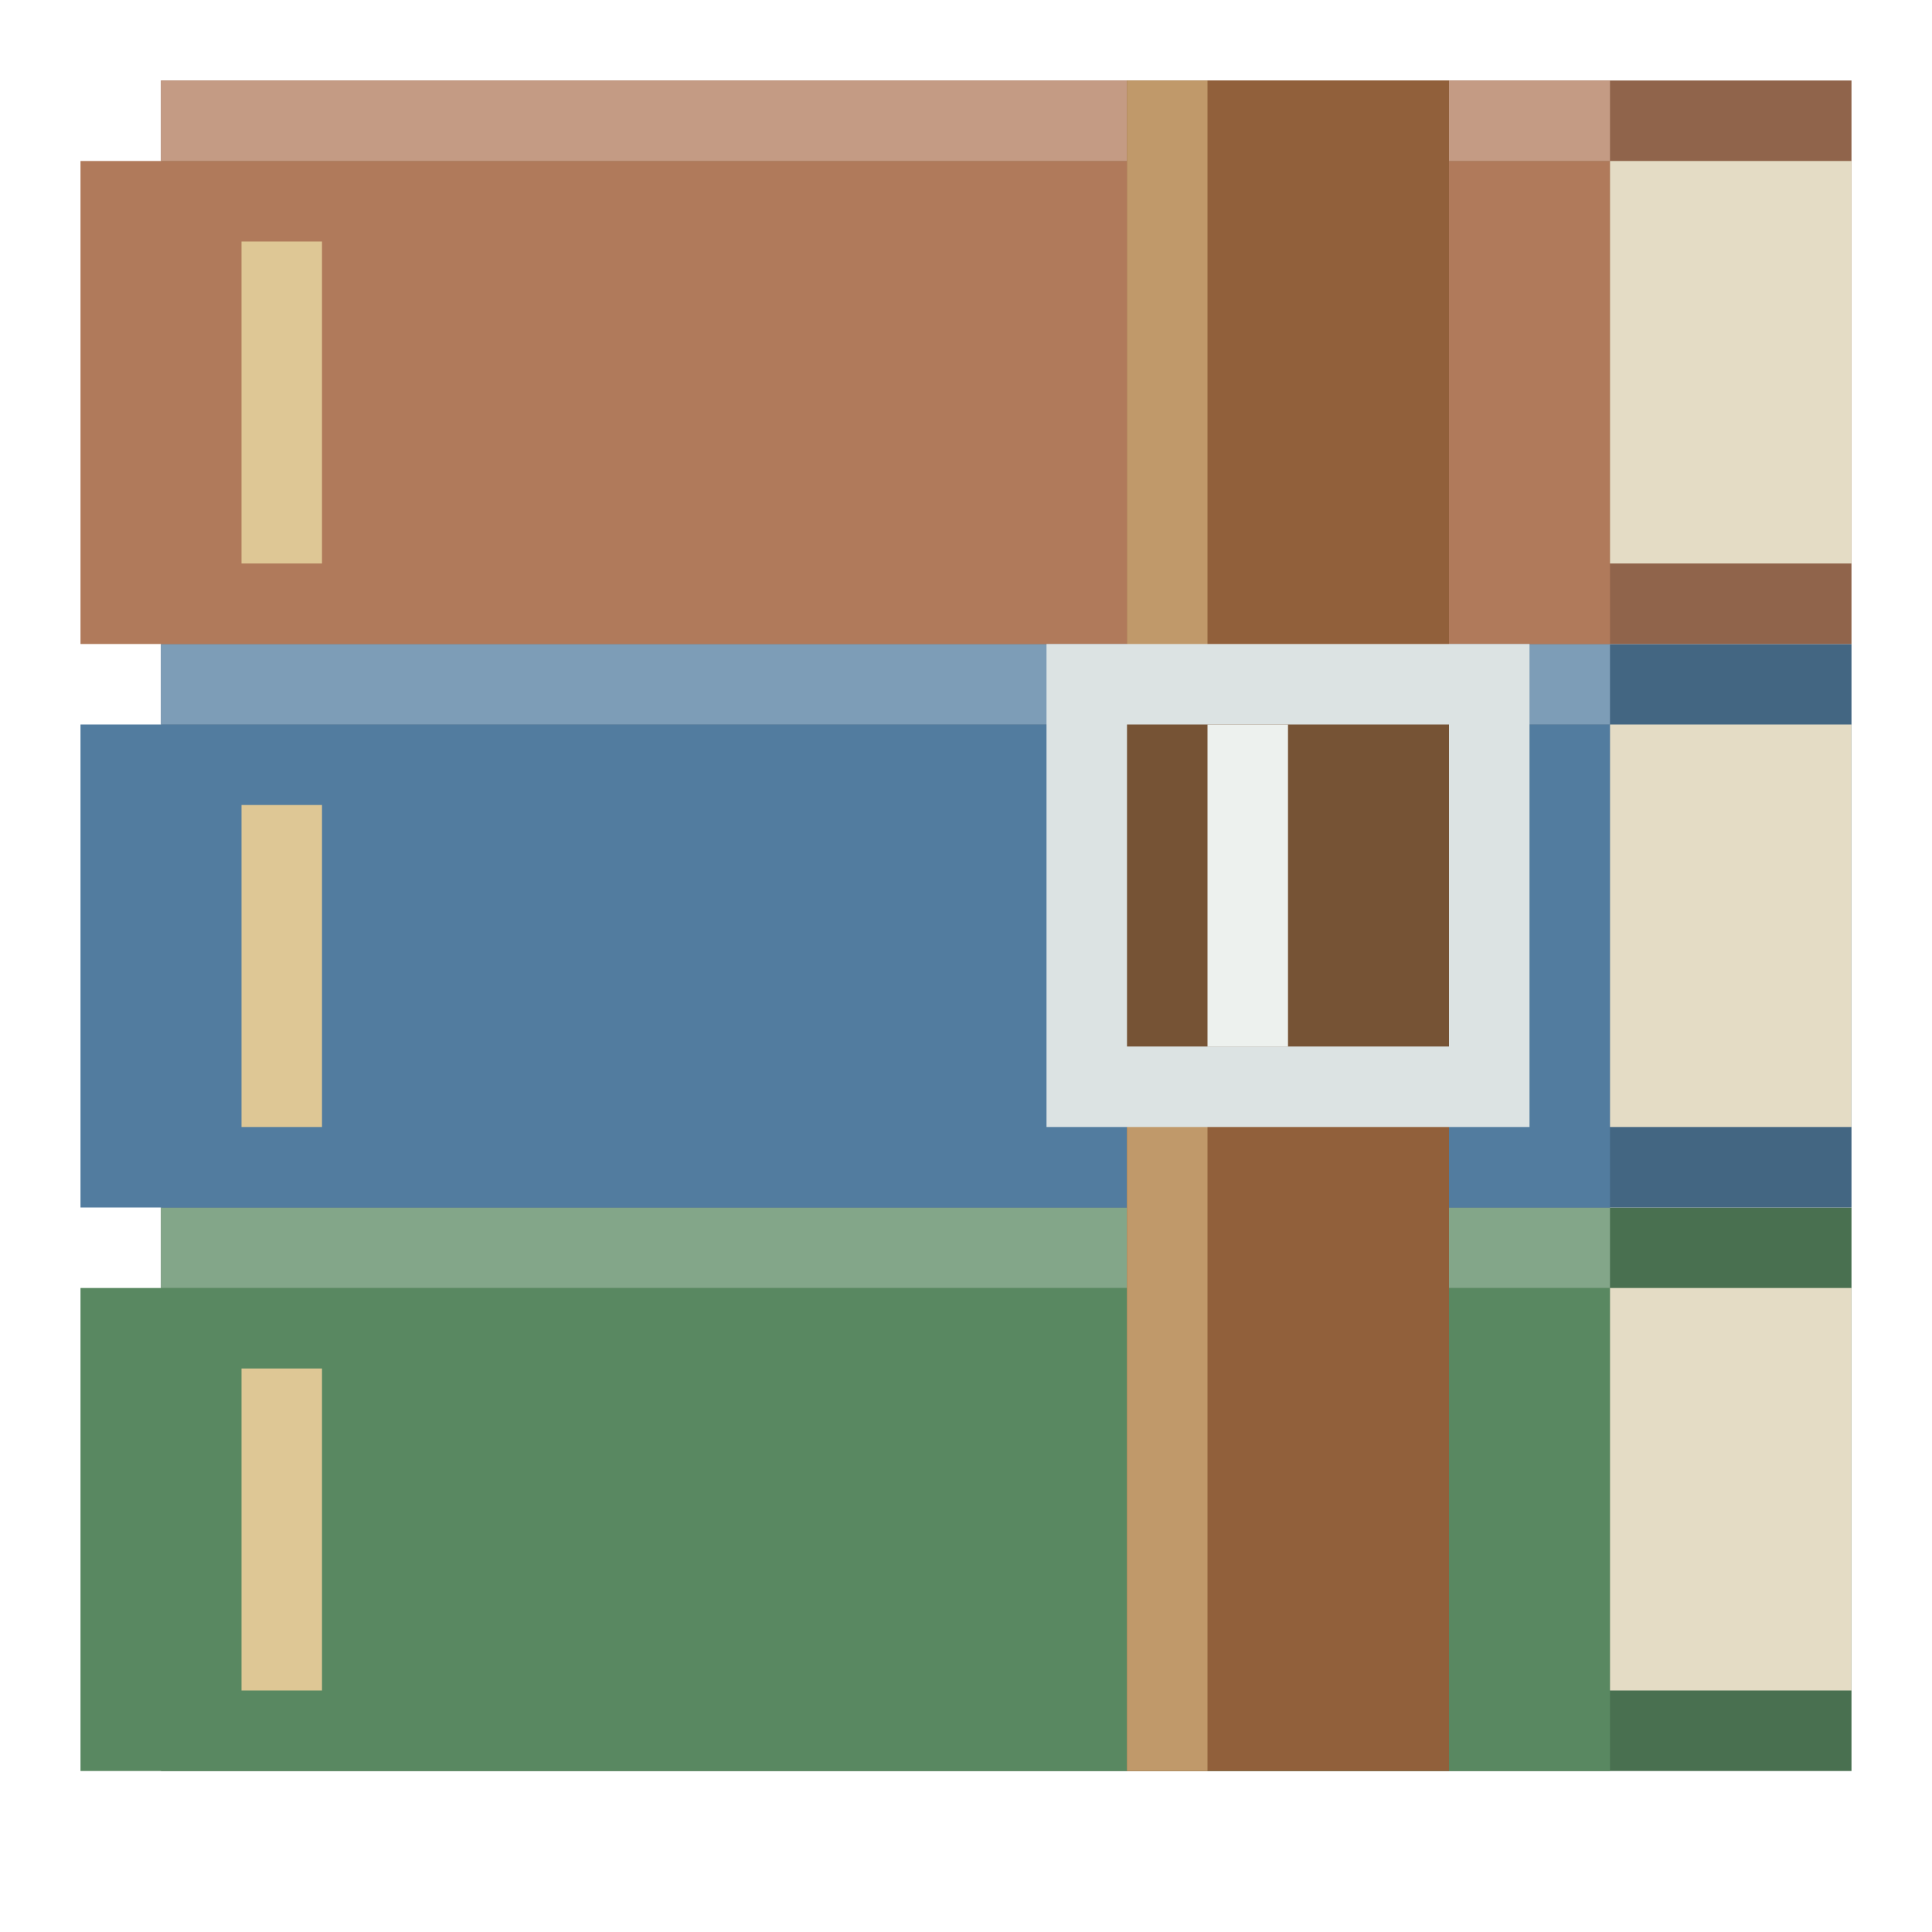
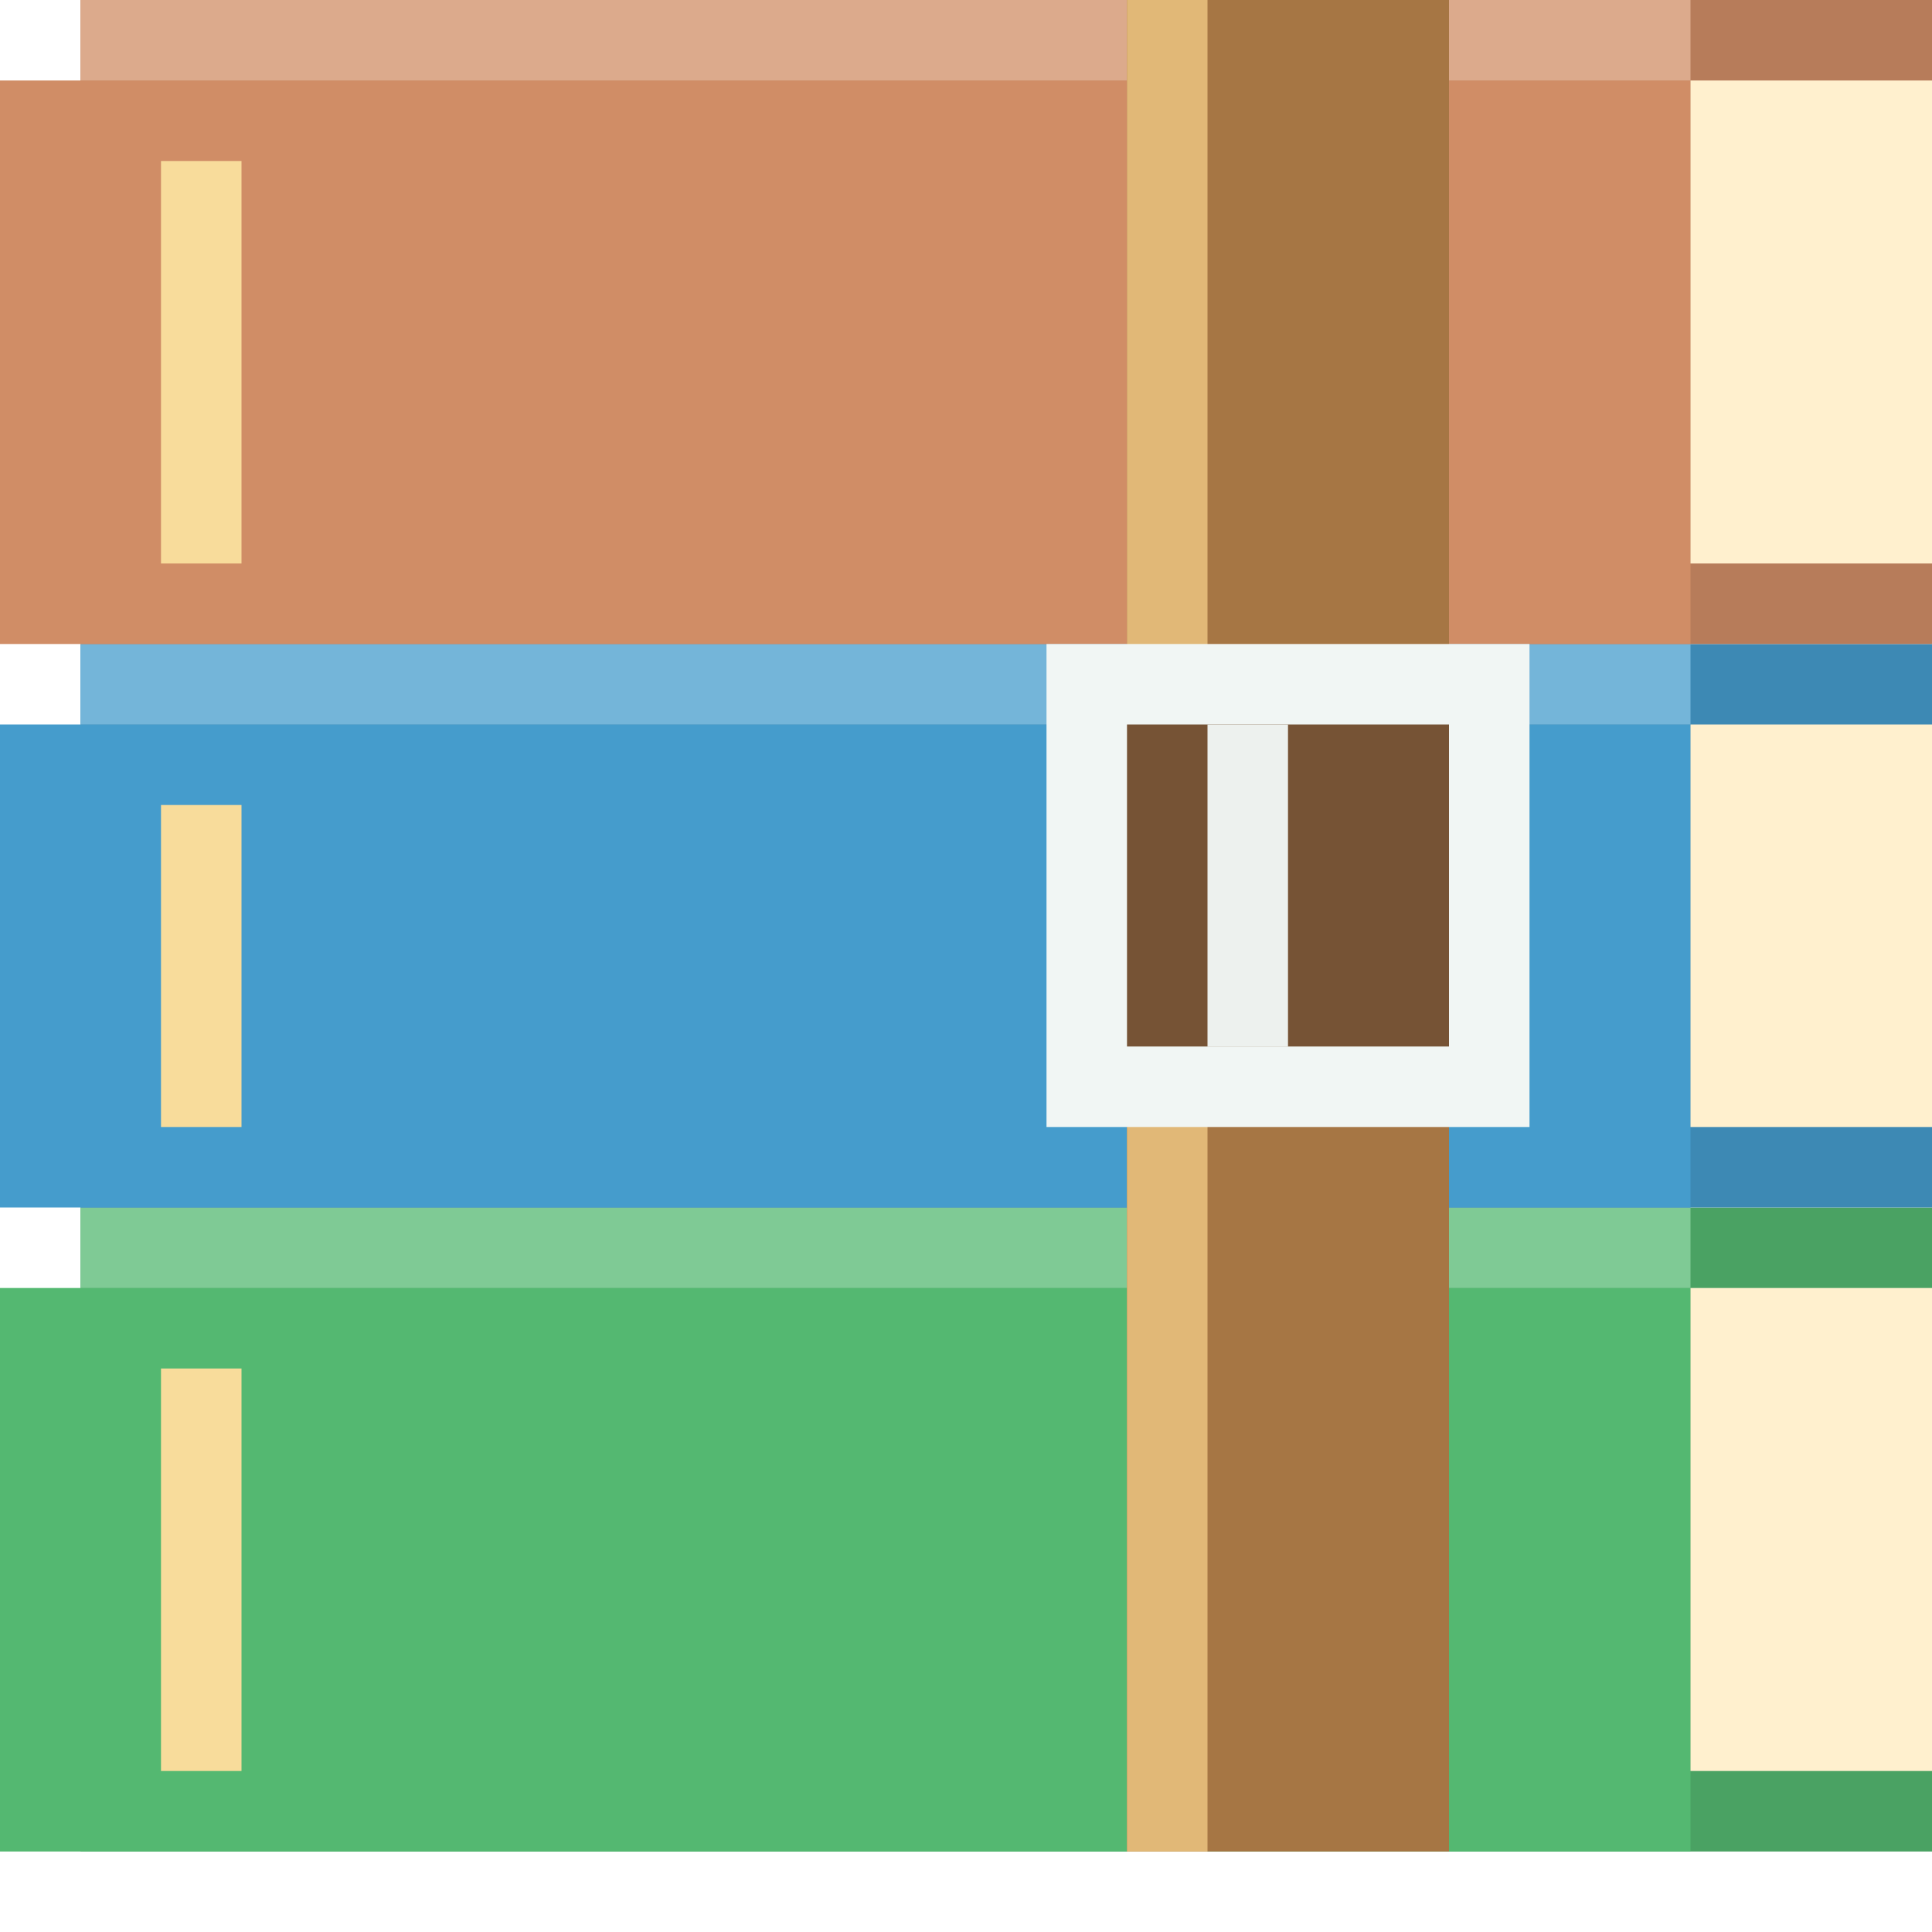
<svg xmlns="http://www.w3.org/2000/svg" width="24" height="24" viewBox="0 0 24 24">
  <defs />
-   <path fill="#497050" stroke="none" d="M 2 15 L 23 15 L 23 22 L 2 22 Z" />
-   <path fill="#598861" stroke="none" d="M 1 16 L 20 16 L 20 22 L 1 22 Z" />
-   <path fill="#83a689" stroke="none" d="M 2 15 L 20 15 L 20 16 L 2 16 Z" />
-   <path fill="#e4dcc5" stroke="none" d="M 20 16 L 23 16 L 23 21 L 20 21 Z" />
-   <path fill="#dec795" stroke="none" d="M 3 17 L 4 17 L 4 21 L 3 21 Z" />
-   <path fill="#436682" stroke="none" d="M 2 8 L 23 8 L 23 15 L 2 15 Z" />
-   <path fill="#527c9f" stroke="none" d="M 1 9 L 20 9 L 20 15 L 1 15 Z" />
-   <path fill="#7d9db7" stroke="none" d="M 2 8 L 20 8 L 20 9 L 2 9 Z" />
-   <path fill="#e4dcc5" stroke="none" d="M 20 9 L 23 9 L 23 14 L 20 14 Z" />
-   <path fill="#dec795" stroke="none" d="M 3 10 L 4 10 L 4 14 L 3 14 Z" />
-   <path fill="#90644b" stroke="none" d="M 2 1 L 23 1 L 23 8 L 2 8 Z" />
-   <path fill="#b07a5b" stroke="none" d="M 1 2 L 20 2 L 20 8 L 1 8 Z" />
-   <path fill="#c49b84" stroke="none" d="M 2 1 L 20 1 L 20 2 L 2 2 Z" />
-   <path fill="#e4dcc5" stroke="none" d="M 20 2 L 23 2 L 23 7 L 20 7 Z" />
-   <path fill="#dec795" stroke="none" d="M 3 3 L 4 3 L 4 7 L 3 7 Z" />
-   <path fill="#91603b" stroke="none" d="M 14 1 L 18 1 L 18 22 L 14 22 Z" />
-   <path fill="#c0996a" stroke="none" d="M 14 1 L 15 1 L 15 22 L 14 22 Z" />
-   <path fill="#dce3e3" stroke="none" d="M 13 8 L 19 8 L 19 14 L 13 14 Z" />
+   <path fill="#4aa263" stroke="none" d="M 1 15 L 24 15 L 24 23 L 1 23 Z" />
+   <path fill="#54b871" stroke="none" d="M 0 16 L 21 16 L 21 23 L 0 23 Z" />
+   <path fill="#7fca95" stroke="none" d="M 1 15 L 21 15 L 21 16 L 1 16 Z" />
+   <path fill="#fff0ce" stroke="none" d="M 21 16 L 24 16 L 24 22 L 21 22 Z" />
+   <path fill="#f8dc9b" stroke="none" d="M 2 17 L 3 17 L 3 22 L 2 22 Z" />
+   <path fill="#3d89b4" stroke="none" d="M 1 8 L 24 8 L 24 15 L 1 15 Z" />
+   <path fill="#459ccc" stroke="none" d="M 0 9 L 21 9 L 21 15 L 0 15 Z" />
+   <path fill="#74b5d9" stroke="none" d="M 1 8 L 21 8 L 21 9 L 1 9 Z" />
+   <path fill="#fff0ce" stroke="none" d="M 21 9 L 24 9 L 24 14 L 21 14 Z" />
+   <path fill="#f8dc9b" stroke="none" d="M 2 10 L 3 10 L 3 14 L 2 14 Z" />
+   <path fill="#b77c5a" stroke="none" d="M 1 0 L 24 0 L 24 8 L 1 8 Z" />
+   <path fill="#d08d66" stroke="none" d="M 0 1 L 21 1 L 21 8 L 0 8 Z" />
+   <path fill="#dcaa8c" stroke="none" d="M 1 0 L 21 0 L 21 1 L 1 1 Z" />
+   <path fill="#fff0ce" stroke="none" d="M 21 1 L 24 1 L 24 7 L 21 7 Z" />
+   <path fill="#f8dc9b" stroke="none" d="M 2 2 L 3 2 L 3 7 L 2 7 Z" />
+   <path fill="#a67644" stroke="none" d="M 14 0 L 18 0 L 18 23 L 14 23 Z" />
+   <path fill="#e1b877" stroke="none" d="M 14 0 L 15 0 L 15 23 L 14 23 Z" />
+   <path fill="#f1f6f4" stroke="none" d="M 13 8 L 19 8 L 19 14 L 13 14 Z" />
  <path fill="#765335" stroke="none" d="M 14 9 L 18 9 L 18 13 L 14 13 Z" />
  <path fill="#edf1ee" stroke="none" d="M 15 9 L 16 9 L 16 13 L 15 13 Z" />
</svg>
